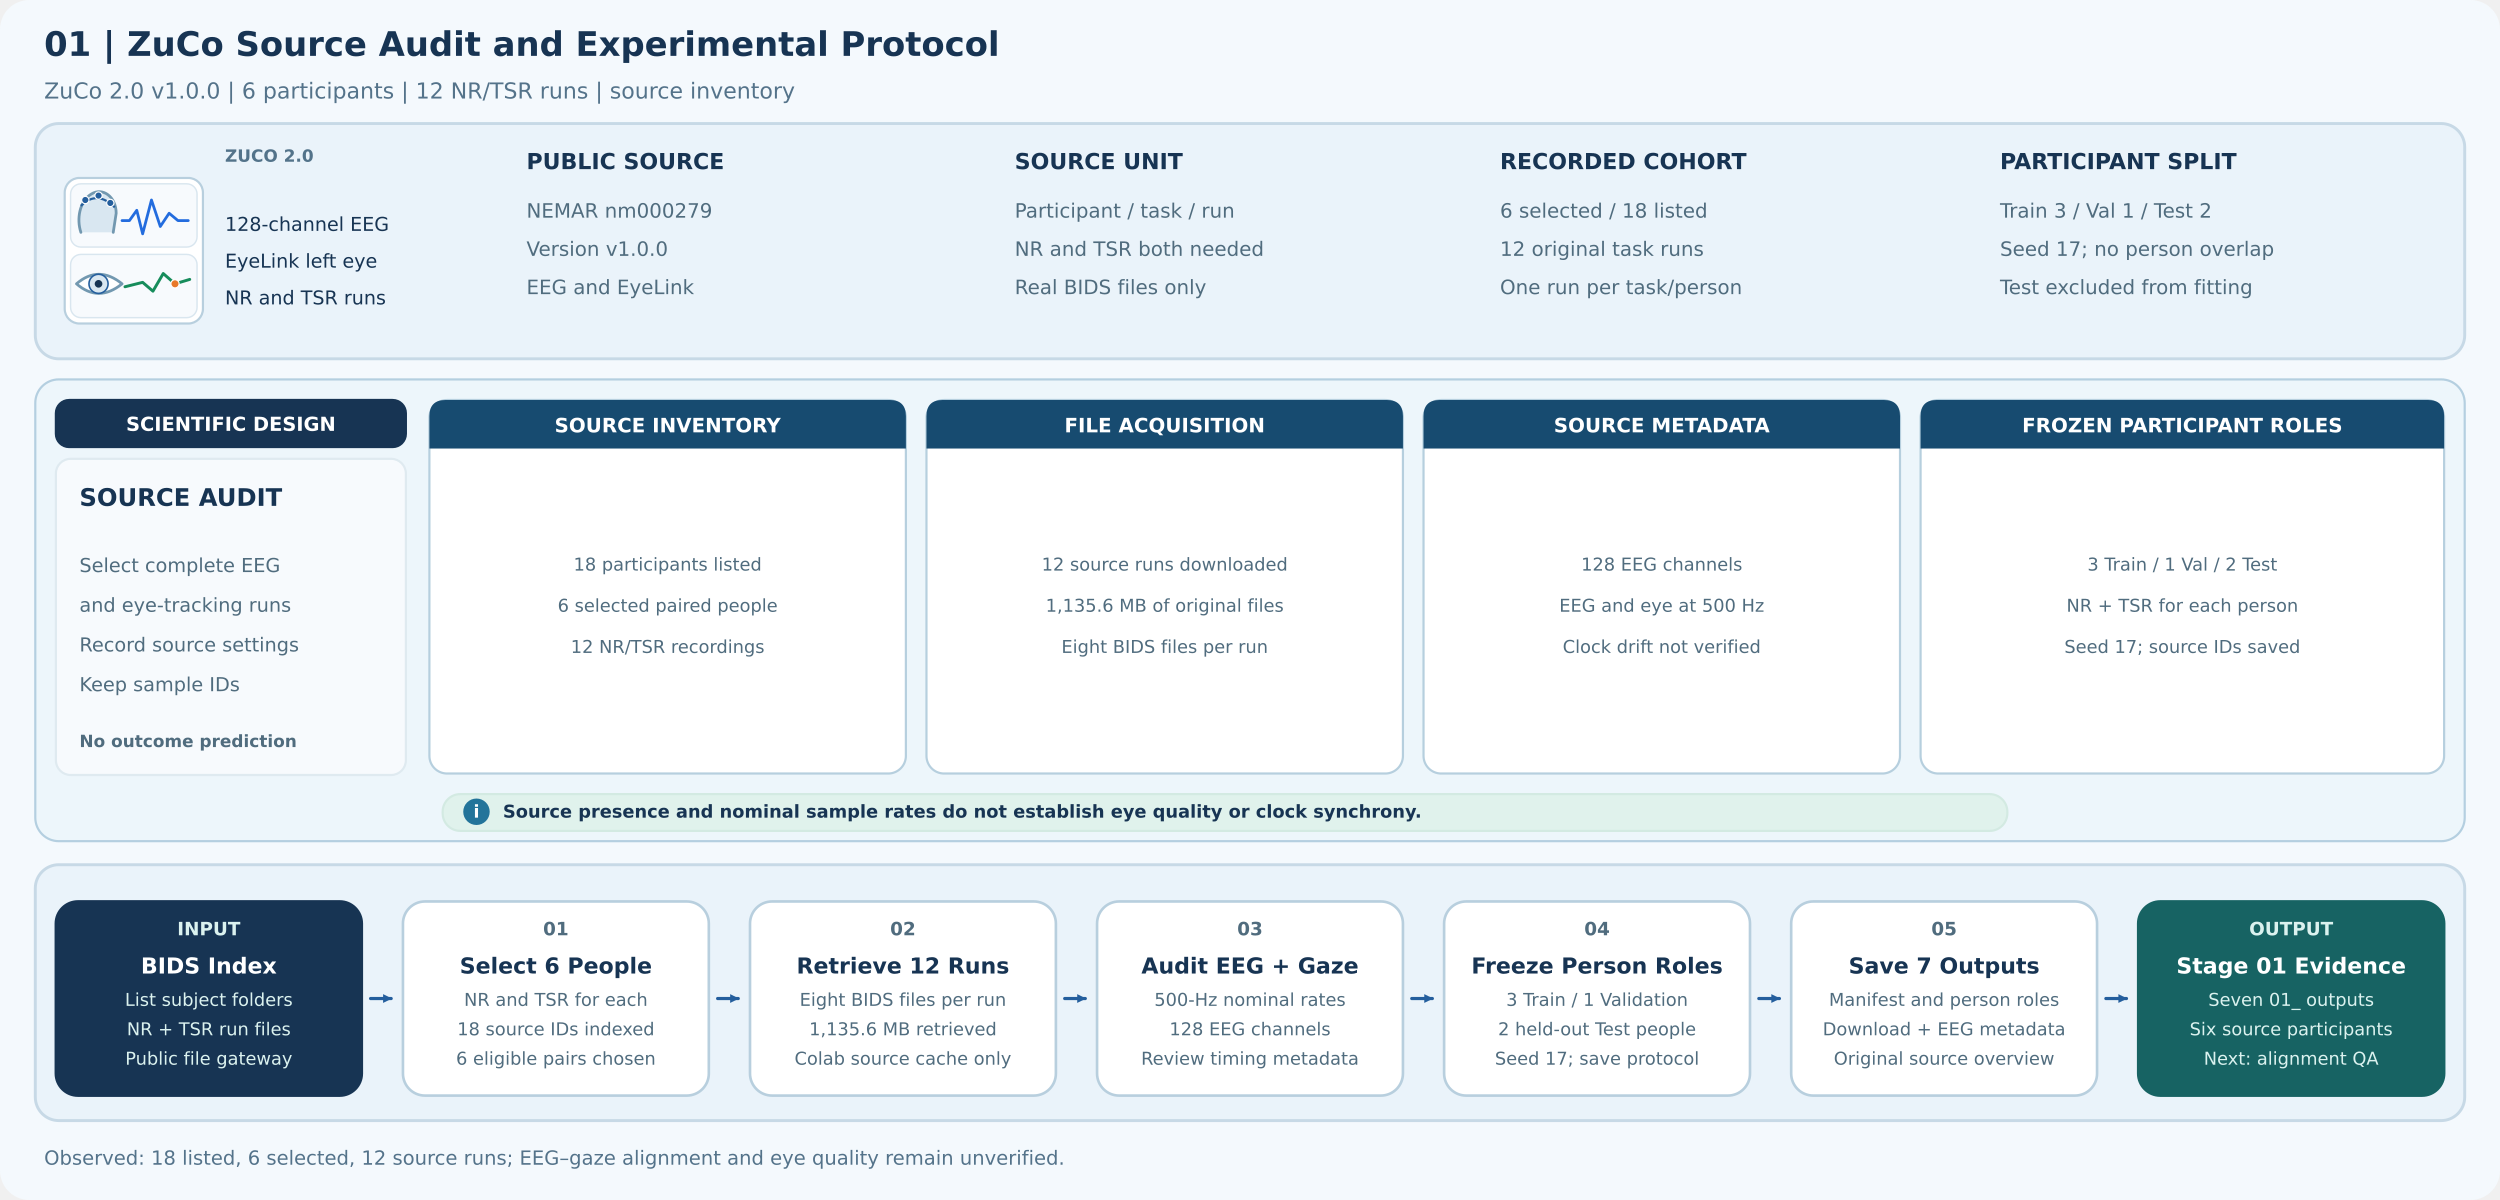
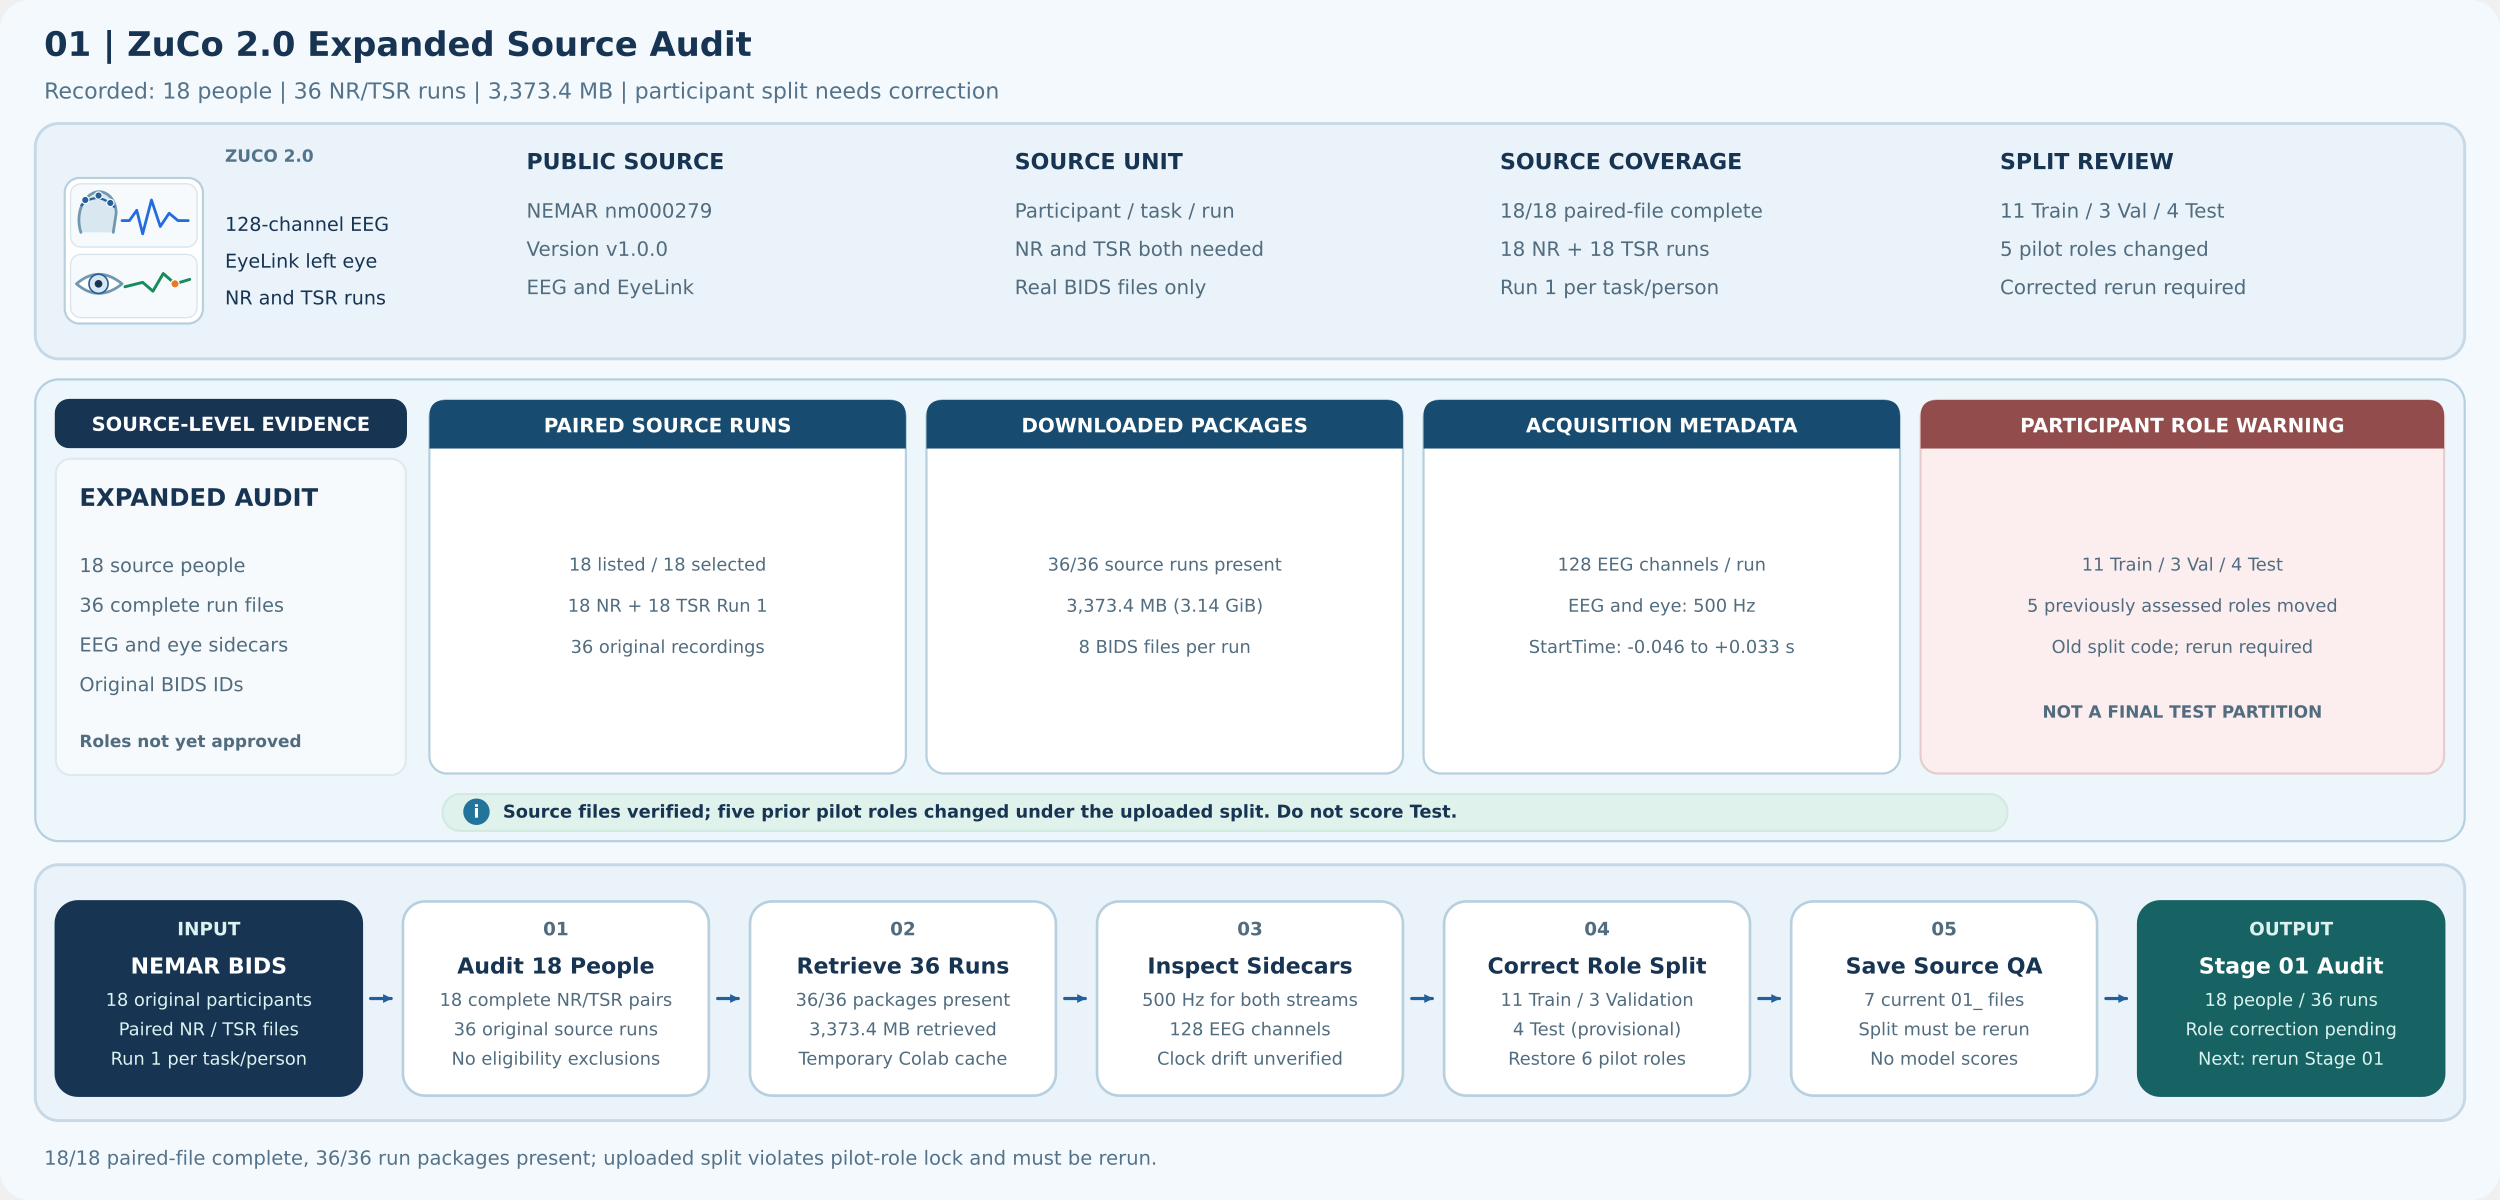
<svg xmlns="http://www.w3.org/2000/svg" width="1700" height="816" viewBox="0 0 1700 816" role="img" aria-labelledby="title desc">
  <defs>
    <marker id="arr" markerUnits="userSpaceOnUse" markerWidth="6" markerHeight="6" refX="5.5" refY="3" orient="auto">
      <path d="M0 0 L6 3 L0 6 Z" fill="#245E9D" />
    </marker>
    <style>text { font-family: DejaVu Sans, Arial, sans-serif; font-weight: 400; }
.figure-title { font-size:23px; font-weight:700; fill:#173453; }
.subtitle { font-size:15px; fill:#54738A; }
.source-heading { font-size:11.5px; font-weight:700; fill:#53738A; }
.source-label { font-size:13px; fill:#173453; }
.context-heading { font-size:15px; font-weight:700; fill:#173453; }
.context-body { font-size:13.5px; fill:#506C7E; }
.section-label { font-size:13.2px; font-weight:700; fill:#FFFFFF; }
.focus-heading { font-size:16.5px; font-weight:700; fill:#173453; }
.focus-body { font-size:13.1px; fill:#506C7E; }
.qualification { font-size:11.5px; font-weight:700; fill:#506C7E; }
.card-heading { font-size:13.5px; font-weight:700; fill:#FFFFFF; }
.card-body { font-size:12.1px; fill:#506C7E; }
.chart-label { font-size:11.8px; fill:#506C7E; }
.scientific-note { font-size:12.1px; font-weight:700; fill:#173453; }
.workflow-id { font-size:12.5px; font-weight:700; fill:#506C7E; }
.workflow-heading { font-size:15px; font-weight:700; fill:#173453; }
.workflow-body { font-size:12.1px; fill:#506C7E; }
.terminal-id { font-size:12.5px; font-weight:700; fill:#DBF2EF; }
.terminal-heading { font-size:15px; font-weight:700; fill:#FFFFFF; }
.terminal-body { font-size:12.1px; fill:#DBF2EF; }
.footer { font-size:13.3px; fill:#54738A; }
.info-mark { font-size:12px; font-weight:700; fill:#FFFFFF; }</style>
  </defs>
  <rect id="canvas" x="0" y="0" width="1700" height="816" rx="20" fill="#F4F9FD" />
  <g id="band-0-header">
-     <text id="text-001" x="30" y="38" class="figure-title" data-container="canvas">01 | ZuCo Source Audit and Experimental Protocol</text>
-     <text id="text-002" x="30" y="67" class="subtitle" data-container="canvas">ZuCo 2.0 v1.0.0 | 6 participants | 12 NR/TSR runs | source inventory</text>
+     <text id="text-001" x="30" y="38" class="figure-title" data-container="canvas">01 | ZuCo 2.0 Expanded Source Audit</text>
+     <text id="text-002" x="30" y="67" class="subtitle" data-container="canvas">Recorded: 18 people | 36 NR/TSR runs | 3,373.4 MB | participant split needs correction</text>
  </g>
  <g id="band-1-context">
    <rect id="context-container" x="24" y="84" width="1652" height="160" rx="16" fill="#EAF3FA" stroke="#C7D9E6" stroke-width="2" />
    <g id="source-schematic" data-slot="replace-for-actual-data-source">
      <g id="paired-signal-icon" aria-label="Schematic EEG recording and left-eye gaze acquisition">
        <rect x="44" y="121" width="94" height="99" rx="10" fill="#FFFFFF" stroke="#B8CFDE" stroke-width="1.5" />
        <rect x="48" y="125" width="86" height="43" rx="7" fill="#F7FAFD" stroke="#D9E6EF" stroke-width="1" />
        <path d="M55 158 C52 149 54 137 62 132 C70 127 79 134 79 145 L77 158" fill="#D9E7F1" stroke="#7298B0" stroke-width="1.9" stroke-linecap="round" />
        <path d="M55 140 Q66 129 78 141" fill="none" stroke="#245E9D" stroke-width="1.5" />
        <circle cx="58" cy="136" r="2.5" fill="#245E9D" stroke="#FFFFFF" stroke-width="0.8" />
        <circle cx="67" cy="133" r="2.5" fill="#245E9D" stroke="#FFFFFF" stroke-width="0.8" />
        <circle cx="75" cy="138" r="2.5" fill="#245E9D" stroke="#FFFFFF" stroke-width="0.8" />
        <path d="M83 150 H88 L93 143 L97 159 L103 136 L109 154 L115 145 L121 150 H128" fill="none" stroke="#236CDE" stroke-width="1.9" stroke-linecap="round" stroke-linejoin="round" />
        <rect x="48" y="173" width="86" height="43" rx="7" fill="#F7FAFD" stroke="#D9E6EF" stroke-width="1" />
        <path d="M52 193 Q67 180 83 193 Q67 206 52 193 Z" fill="#FFFFFF" stroke="#7298B0" stroke-width="1.9" stroke-linejoin="round" />
        <circle cx="67" cy="193" r="6.5" fill="#D9E7F1" stroke="#245E9D" stroke-width="1.1" />
        <circle cx="67" cy="193" r="2.6" fill="#173453" />
        <path d="M85 195 L97 192 L104 198 L111 186 L119 193 L129 190" fill="none" stroke="#168C5B" stroke-width="2" stroke-linecap="round" stroke-linejoin="round" />
        <circle cx="119" cy="193" r="2.8" fill="#E87929" stroke="#FFFFFF" stroke-width="0.8" />
      </g>
      <text id="text-003" x="153" y="110" class="source-heading" data-container="context-container">ZUCO 2.0</text>
      <text id="text-004" x="153" y="157" class="source-label" data-container="context-container">128-channel EEG</text>
      <text id="text-005" x="153" y="182" class="source-label" data-container="context-container">EyeLink left eye</text>
      <text id="text-006" x="153" y="207" class="source-label" data-container="context-container">NR and TSR runs</text>
    </g>
    <g id="context-module-1">
      <text id="text-007" x="358" y="115" class="context-heading" data-container="context-container">PUBLIC SOURCE</text>
      <text id="text-008" x="358" y="148" class="context-body" data-container="context-container">NEMAR nm000279</text>
      <text id="text-009" x="358" y="174" class="context-body" data-container="context-container">Version v1.0.0</text>
      <text id="text-010" x="358" y="200" class="context-body" data-container="context-container">EEG and EyeLink</text>
    </g>
    <g id="context-module-2">
      <text id="text-011" x="690" y="115" class="context-heading" data-container="context-container">SOURCE UNIT</text>
      <text id="text-012" x="690" y="148" class="context-body" data-container="context-container">Participant / task / run</text>
      <text id="text-013" x="690" y="174" class="context-body" data-container="context-container">NR and TSR both needed</text>
      <text id="text-014" x="690" y="200" class="context-body" data-container="context-container">Real BIDS files only</text>
    </g>
    <g id="context-module-3">
-       <text id="text-015" x="1020" y="115" class="context-heading" data-container="context-container">RECORDED COHORT</text>
-       <text id="text-016" x="1020" y="148" class="context-body" data-container="context-container">6 selected / 18 listed</text>
-       <text id="text-017" x="1020" y="174" class="context-body" data-container="context-container">12 original task runs</text>
-       <text id="text-018" x="1020" y="200" class="context-body" data-container="context-container">One run per task/person</text>
+       <text id="text-015" x="1020" y="115" class="context-heading" data-container="context-container">SOURCE COVERAGE</text>
+       <text id="text-016" x="1020" y="148" class="context-body" data-container="context-container">18/18 paired-file complete</text>
+       <text id="text-017" x="1020" y="174" class="context-body" data-container="context-container">18 NR + 18 TSR runs</text>
+       <text id="text-018" x="1020" y="200" class="context-body" data-container="context-container">Run 1 per task/person</text>
    </g>
    <g id="context-module-4">
-       <text id="text-019" x="1360" y="115" class="context-heading" data-container="context-container">PARTICIPANT SPLIT</text>
-       <text id="text-020" x="1360" y="148" class="context-body" data-container="context-container">Train 3 / Val 1 / Test 2</text>
-       <text id="text-021" x="1360" y="174" class="context-body" data-container="context-container">Seed 17; no person overlap</text>
-       <text id="text-022" x="1360" y="200" class="context-body" data-container="context-container">Test excluded from fitting</text>
+       <text id="text-019" x="1360" y="115" class="context-heading" data-container="context-container">SPLIT REVIEW</text>
+       <text id="text-020" x="1360" y="148" class="context-body" data-container="context-container">11 Train / 3 Val / 4 Test</text>
+       <text id="text-021" x="1360" y="174" class="context-body" data-container="context-container">5 pilot roles changed</text>
+       <text id="text-022" x="1360" y="200" class="context-body" data-container="context-container">Corrected rerun required</text>
    </g>
  </g>
  <g id="band-2-analysis">
    <rect id="analysis-container" x="24" y="258" width="1652" height="314" rx="16" fill="#EDF6FB" stroke="#B4CFE0" stroke-width="1.5" />
    <g id="analysis-focus">
      <rect id="section-label-box" x="38" y="272" width="238" height="32" rx="9" fill="#173453" stroke="#173453" stroke-width="1.5" />
-       <text id="text-023" x="157" y="293" class="section-label" text-anchor="middle" data-container="section-label-box">SCIENTIFIC DESIGN</text>
+       <text id="text-023" x="157" y="293" class="section-label" text-anchor="middle" data-container="section-label-box">SOURCE-LEVEL EVIDENCE</text>
      <rect id="focus-card" x="38" y="312" width="238" height="215" rx="10" fill="#F7FAFD" stroke="#DFEAF0" stroke-width="1.5" />
-       <text id="text-024" x="54" y="344" class="focus-heading" data-container="focus-card">SOURCE AUDIT</text>
-       <text id="text-025" x="54" y="389" class="focus-body" data-container="focus-card">Select complete EEG</text>
-       <text id="text-026" x="54" y="416" class="focus-body" data-container="focus-card">and eye-tracking runs</text>
-       <text id="text-027" x="54" y="443" class="focus-body" data-container="focus-card">Record source settings</text>
-       <text id="text-028" x="54" y="470" class="focus-body" data-container="focus-card">Keep sample IDs</text>
-       <text id="text-029" x="54" y="508" class="qualification" data-container="focus-card">No outcome prediction</text>
+       <text id="text-024" x="54" y="344" class="focus-heading" data-container="focus-card">EXPANDED AUDIT</text>
+       <text id="text-025" x="54" y="389" class="focus-body" data-container="focus-card">18 source people</text>
+       <text id="text-026" x="54" y="416" class="focus-body" data-container="focus-card">36 complete run files</text>
+       <text id="text-027" x="54" y="443" class="focus-body" data-container="focus-card">EEG and eye sidecars</text>
+       <text id="text-028" x="54" y="470" class="focus-body" data-container="focus-card">Original BIDS IDs</text>
+       <text id="text-029" x="54" y="508" class="qualification" data-container="focus-card">Roles not yet approved</text>
    </g>
    <g id="evidence-panel-1">
      <rect id="evidence-card-1" x="292" y="272" width="324" height="254" rx="12" fill="#FFFFFF" stroke="#B6CFDE" stroke-width="1.5" />
      <path id="evidence-header-1" d="M303 272 H605 Q616 272 616 283 V305 H292 V283 Q292 272 303 272 Z" fill="#174B70" />
-       <text id="text-030" x="454.0" y="294" class="card-heading" text-anchor="middle" data-container="evidence-card-1">SOURCE INVENTORY</text>
+       <text id="text-030" x="454.0" y="294" class="card-heading" text-anchor="middle" data-container="evidence-card-1">PAIRED SOURCE RUNS</text>
      <g id="evidence-content-1" data-slot="scientific-content">
-         <text id="text-031" x="454.0" y="388" class="card-body" text-anchor="middle" data-container="evidence-card-1">18 participants listed</text>
-         <text id="text-032" x="454.0" y="416" class="card-body" text-anchor="middle" data-container="evidence-card-1">6 selected paired people</text>
-         <text id="text-033" x="454.0" y="444" class="card-body" text-anchor="middle" data-container="evidence-card-1">12 NR/TSR recordings</text>
+         <text id="text-031" x="454.0" y="388" class="card-body" text-anchor="middle" data-container="evidence-card-1">18 listed / 18 selected</text>
+         <text id="text-032" x="454.0" y="416" class="card-body" text-anchor="middle" data-container="evidence-card-1">18 NR + 18 TSR Run 1</text>
+         <text id="text-033" x="454.0" y="444" class="card-body" text-anchor="middle" data-container="evidence-card-1">36 original recordings</text>
      </g>
    </g>
    <g id="evidence-panel-2">
      <rect id="evidence-card-2" x="630" y="272" width="324" height="254" rx="12" fill="#FFFFFF" stroke="#B6CFDE" stroke-width="1.5" />
      <path id="evidence-header-2" d="M641 272 H943 Q954 272 954 283 V305 H630 V283 Q630 272 641 272 Z" fill="#174B70" />
-       <text id="text-034" x="792.0" y="294" class="card-heading" text-anchor="middle" data-container="evidence-card-2">FILE ACQUISITION</text>
+       <text id="text-034" x="792.0" y="294" class="card-heading" text-anchor="middle" data-container="evidence-card-2">DOWNLOADED PACKAGES</text>
      <g id="evidence-content-2" data-slot="scientific-content">
-         <text id="text-035" x="792.0" y="388" class="card-body" text-anchor="middle" data-container="evidence-card-2">12 source runs downloaded</text>
-         <text id="text-036" x="792.0" y="416" class="card-body" text-anchor="middle" data-container="evidence-card-2">1,135.6 MB of original files</text>
-         <text id="text-037" x="792.0" y="444" class="card-body" text-anchor="middle" data-container="evidence-card-2">Eight BIDS files per run</text>
+         <text id="text-035" x="792.0" y="388" class="card-body" text-anchor="middle" data-container="evidence-card-2">36/36 source runs present</text>
+         <text id="text-036" x="792.0" y="416" class="card-body" text-anchor="middle" data-container="evidence-card-2">3,373.4 MB (3.14 GiB)</text>
+         <text id="text-037" x="792.0" y="444" class="card-body" text-anchor="middle" data-container="evidence-card-2">8 BIDS files per run</text>
      </g>
    </g>
    <g id="evidence-panel-3">
      <rect id="evidence-card-3" x="968" y="272" width="324" height="254" rx="12" fill="#FFFFFF" stroke="#B6CFDE" stroke-width="1.5" />
      <path id="evidence-header-3" d="M979 272 H1281 Q1292 272 1292 283 V305 H968 V283 Q968 272 979 272 Z" fill="#174B70" />
-       <text id="text-038" x="1130.0" y="294" class="card-heading" text-anchor="middle" data-container="evidence-card-3">SOURCE METADATA</text>
+       <text id="text-038" x="1130.0" y="294" class="card-heading" text-anchor="middle" data-container="evidence-card-3">ACQUISITION METADATA</text>
      <g id="evidence-content-3" data-slot="scientific-content">
-         <text id="text-039" x="1130.0" y="388" class="card-body" text-anchor="middle" data-container="evidence-card-3">128 EEG channels</text>
-         <text id="text-040" x="1130.0" y="416" class="card-body" text-anchor="middle" data-container="evidence-card-3">EEG and eye at 500 Hz</text>
-         <text id="text-041" x="1130.0" y="444" class="card-body" text-anchor="middle" data-container="evidence-card-3">Clock drift not verified</text>
+         <text id="text-039" x="1130.0" y="388" class="card-body" text-anchor="middle" data-container="evidence-card-3">128 EEG channels / run</text>
+         <text id="text-040" x="1130.0" y="416" class="card-body" text-anchor="middle" data-container="evidence-card-3">EEG and eye: 500 Hz</text>
+         <text id="text-041" x="1130.0" y="444" class="card-body" text-anchor="middle" data-container="evidence-card-3">StartTime: -0.046 to +0.033 s</text>
      </g>
    </g>
    <g id="evidence-panel-4">
-       <rect id="evidence-card-4" x="1306" y="272" width="356" height="254" rx="12" fill="#FFFFFF" stroke="#B6CFDE" stroke-width="1.5" />
-       <path id="evidence-header-4" d="M1317 272 H1651 Q1662 272 1662 283 V305 H1306 V283 Q1306 272 1317 272 Z" fill="#174B70" />
-       <text id="text-042" x="1484.0" y="294" class="card-heading" text-anchor="middle" data-container="evidence-card-4">FROZEN PARTICIPANT ROLES</text>
+       <rect id="evidence-card-4" x="1306" y="272" width="356" height="254" rx="12" fill="#FCEEEF" stroke="#E7CCCC" stroke-width="1.5" />
+       <path id="evidence-header-4" d="M1317 272 H1651 Q1662 272 1662 283 V305 H1306 V283 Q1306 272 1317 272 Z" fill="#934C4C" />
+       <text id="text-042" x="1484.0" y="294" class="card-heading" text-anchor="middle" data-container="evidence-card-4">PARTICIPANT ROLE WARNING</text>
      <g id="evidence-content-4" data-slot="scientific-content">
-         <text id="text-043" x="1484.0" y="388" class="card-body" text-anchor="middle" data-container="evidence-card-4">3 Train / 1 Val / 2 Test</text>
-         <text id="text-044" x="1484.0" y="416" class="card-body" text-anchor="middle" data-container="evidence-card-4">NR + TSR for each person</text>
-         <text id="text-045" x="1484.0" y="444" class="card-body" text-anchor="middle" data-container="evidence-card-4">Seed 17; source IDs saved</text>
+         <text id="text-043" x="1484.0" y="388" class="card-body" text-anchor="middle" data-container="evidence-card-4">11 Train / 3 Val / 4 Test</text>
+         <text id="text-044" x="1484.0" y="416" class="card-body" text-anchor="middle" data-container="evidence-card-4">5 previously assessed roles moved</text>
+         <text id="text-045" x="1484.0" y="444" class="card-body" text-anchor="middle" data-container="evidence-card-4">Old split code; rerun required</text>
+         <text x="1484" y="488" class="qualification" text-anchor="middle" fill="#934C4C">NOT A FINAL TEST PARTITION</text>
      </g>
    </g>
    <g id="optional-scientific-note" data-optional="true">
      <rect id="note-strip" x="301" y="540" width="1064" height="25" rx="12" fill="#E0F2EC" stroke="#D3EAE2" stroke-width="1.5" />
      <circle cx="324" cy="552" r="9" fill="#23749A" />
      <text id="text-046" x="324" y="556" class="info-mark" text-anchor="middle">i</text>
-       <text id="text-047" x="342" y="556" class="scientific-note" data-container="note-strip">Source presence and nominal sample rates do not establish eye quality or clock synchrony.</text>
+       <text id="text-047" x="342" y="556" class="scientific-note" data-container="note-strip">Source files verified; five prior pilot roles changed under the uploaded split. Do not score Test.</text>
    </g>
  </g>
  <g id="band-3-workflow">
    <rect id="workflow-container" x="24" y="588" width="1652" height="174" rx="16" fill="#EAF3FA" stroke="#C7D9E6" stroke-width="2" />
    <g id="workflow-input">
      <rect id="workflow-node-0" x="38" y="613" width="208" height="132" rx="15" fill="#173453" stroke="#173453" stroke-width="1.8" />
      <text id="text-048" x="142" y="636" class="terminal-id" text-anchor="middle" data-container="workflow-node-0">INPUT</text>
-       <text id="text-049" x="142" y="662" class="terminal-heading" text-anchor="middle" data-container="workflow-node-0">BIDS Index</text>
-       <text id="text-050" x="142" y="684" class="terminal-body" text-anchor="middle" data-container="workflow-node-0">List subject folders</text>
-       <text id="text-051" x="142" y="704" class="terminal-body" text-anchor="middle" data-container="workflow-node-0">NR + TSR run files</text>
-       <text id="text-052" x="142" y="724" class="terminal-body" text-anchor="middle" data-container="workflow-node-0">Public file gateway</text>
+       <text id="text-049" x="142" y="662" class="terminal-heading" text-anchor="middle" data-container="workflow-node-0">NEMAR BIDS</text>
+       <text id="text-050" x="142" y="684" class="terminal-body" text-anchor="middle" data-container="workflow-node-0">18 original participants</text>
+       <text id="text-051" x="142" y="704" class="terminal-body" text-anchor="middle" data-container="workflow-node-0">Paired NR / TSR files</text>
+       <text id="text-052" x="142" y="724" class="terminal-body" text-anchor="middle" data-container="workflow-node-0">Run 1 per task/person</text>
    </g>
    <path id="workflow-connector-0" d="M252 679 H266" fill="none" stroke="#245E9D" stroke-width="2.2" stroke-linecap="round" marker-end="url(#arr)" />
    <g id="workflow-process-1">
      <rect id="workflow-node-1" x="274" y="613" width="208" height="132" rx="15" fill="#FFFFFF" stroke="#B8CFDE" stroke-width="1.8" />
      <text id="text-053" x="378" y="636" class="workflow-id" text-anchor="middle" data-container="workflow-node-1">01</text>
-       <text id="text-054" x="378" y="662" class="workflow-heading" text-anchor="middle" data-container="workflow-node-1">Select 6 People</text>
-       <text id="text-055" x="378" y="684" class="workflow-body" text-anchor="middle" data-container="workflow-node-1">NR and TSR for each</text>
-       <text id="text-056" x="378" y="704" class="workflow-body" text-anchor="middle" data-container="workflow-node-1">18 source IDs indexed</text>
-       <text id="text-057" x="378" y="724" class="workflow-body" text-anchor="middle" data-container="workflow-node-1">6 eligible pairs chosen</text>
+       <text id="text-054" x="378" y="662" class="workflow-heading" text-anchor="middle" data-container="workflow-node-1">Audit 18 People</text>
+       <text id="text-055" x="378" y="684" class="workflow-body" text-anchor="middle" data-container="workflow-node-1">18 complete NR/TSR pairs</text>
+       <text id="text-056" x="378" y="704" class="workflow-body" text-anchor="middle" data-container="workflow-node-1">36 original source runs</text>
+       <text id="text-057" x="378" y="724" class="workflow-body" text-anchor="middle" data-container="workflow-node-1">No eligibility exclusions</text>
    </g>
    <path id="workflow-connector-1" d="M488 679 H502" fill="none" stroke="#245E9D" stroke-width="2.2" stroke-linecap="round" marker-end="url(#arr)" />
    <g id="workflow-process-2">
      <rect id="workflow-node-2" x="510" y="613" width="208" height="132" rx="15" fill="#FFFFFF" stroke="#B8CFDE" stroke-width="1.8" />
      <text id="text-058" x="614" y="636" class="workflow-id" text-anchor="middle" data-container="workflow-node-2">02</text>
-       <text id="text-059" x="614" y="662" class="workflow-heading" text-anchor="middle" data-container="workflow-node-2">Retrieve 12 Runs</text>
-       <text id="text-060" x="614" y="684" class="workflow-body" text-anchor="middle" data-container="workflow-node-2">Eight BIDS files per run</text>
-       <text id="text-061" x="614" y="704" class="workflow-body" text-anchor="middle" data-container="workflow-node-2">1,135.6 MB retrieved</text>
-       <text id="text-062" x="614" y="724" class="workflow-body" text-anchor="middle" data-container="workflow-node-2">Colab source cache only</text>
+       <text id="text-059" x="614" y="662" class="workflow-heading" text-anchor="middle" data-container="workflow-node-2">Retrieve 36 Runs</text>
+       <text id="text-060" x="614" y="684" class="workflow-body" text-anchor="middle" data-container="workflow-node-2">36/36 packages present</text>
+       <text id="text-061" x="614" y="704" class="workflow-body" text-anchor="middle" data-container="workflow-node-2">3,373.4 MB retrieved</text>
+       <text id="text-062" x="614" y="724" class="workflow-body" text-anchor="middle" data-container="workflow-node-2">Temporary Colab cache</text>
    </g>
    <path id="workflow-connector-2" d="M724 679 H738" fill="none" stroke="#245E9D" stroke-width="2.2" stroke-linecap="round" marker-end="url(#arr)" />
    <g id="workflow-process-3">
      <rect id="workflow-node-3" x="746" y="613" width="208" height="132" rx="15" fill="#FFFFFF" stroke="#B8CFDE" stroke-width="1.8" />
      <text id="text-063" x="850" y="636" class="workflow-id" text-anchor="middle" data-container="workflow-node-3">03</text>
-       <text id="text-064" x="850" y="662" class="workflow-heading" text-anchor="middle" data-container="workflow-node-3">Audit EEG + Gaze</text>
-       <text id="text-065" x="850" y="684" class="workflow-body" text-anchor="middle" data-container="workflow-node-3">500-Hz nominal rates</text>
+       <text id="text-064" x="850" y="662" class="workflow-heading" text-anchor="middle" data-container="workflow-node-3">Inspect Sidecars</text>
+       <text id="text-065" x="850" y="684" class="workflow-body" text-anchor="middle" data-container="workflow-node-3">500 Hz for both streams</text>
      <text id="text-066" x="850" y="704" class="workflow-body" text-anchor="middle" data-container="workflow-node-3">128 EEG channels</text>
-       <text id="text-067" x="850" y="724" class="workflow-body" text-anchor="middle" data-container="workflow-node-3">Review timing metadata</text>
+       <text id="text-067" x="850" y="724" class="workflow-body" text-anchor="middle" data-container="workflow-node-3">Clock drift unverified</text>
    </g>
    <path id="workflow-connector-3" d="M960 679 H974" fill="none" stroke="#245E9D" stroke-width="2.2" stroke-linecap="round" marker-end="url(#arr)" />
    <g id="workflow-process-4">
      <rect id="workflow-node-4" x="982" y="613" width="208" height="132" rx="15" fill="#FFFFFF" stroke="#B8CFDE" stroke-width="1.8" />
      <text id="text-068" x="1086" y="636" class="workflow-id" text-anchor="middle" data-container="workflow-node-4">04</text>
-       <text id="text-069" x="1086" y="662" class="workflow-heading" text-anchor="middle" data-container="workflow-node-4">Freeze Person Roles</text>
-       <text id="text-070" x="1086" y="684" class="workflow-body" text-anchor="middle" data-container="workflow-node-4">3 Train / 1 Validation</text>
-       <text id="text-071" x="1086" y="704" class="workflow-body" text-anchor="middle" data-container="workflow-node-4">2 held-out Test people</text>
-       <text id="text-072" x="1086" y="724" class="workflow-body" text-anchor="middle" data-container="workflow-node-4">Seed 17; save protocol</text>
+       <text id="text-069" x="1086" y="662" class="workflow-heading" text-anchor="middle" data-container="workflow-node-4">Correct Role Split</text>
+       <text id="text-070" x="1086" y="684" class="workflow-body" text-anchor="middle" data-container="workflow-node-4">11 Train / 3 Validation</text>
+       <text id="text-071" x="1086" y="704" class="workflow-body" text-anchor="middle" data-container="workflow-node-4">4 Test (provisional)</text>
+       <text id="text-072" x="1086" y="724" class="workflow-body" text-anchor="middle" data-container="workflow-node-4">Restore 6 pilot roles</text>
    </g>
    <path id="workflow-connector-4" d="M1196 679 H1210" fill="none" stroke="#245E9D" stroke-width="2.2" stroke-linecap="round" marker-end="url(#arr)" />
    <g id="workflow-process-5">
      <rect id="workflow-node-5" x="1218" y="613" width="208" height="132" rx="15" fill="#FFFFFF" stroke="#B8CFDE" stroke-width="1.8" />
      <text id="text-073" x="1322" y="636" class="workflow-id" text-anchor="middle" data-container="workflow-node-5">05</text>
-       <text id="text-074" x="1322" y="662" class="workflow-heading" text-anchor="middle" data-container="workflow-node-5">Save 7 Outputs</text>
-       <text id="text-075" x="1322" y="684" class="workflow-body" text-anchor="middle" data-container="workflow-node-5">Manifest and person roles</text>
-       <text id="text-076" x="1322" y="704" class="workflow-body" text-anchor="middle" data-container="workflow-node-5">Download + EEG metadata</text>
-       <text id="text-077" x="1322" y="724" class="workflow-body" text-anchor="middle" data-container="workflow-node-5">Original source overview</text>
+       <text id="text-074" x="1322" y="662" class="workflow-heading" text-anchor="middle" data-container="workflow-node-5">Save Source QA</text>
+       <text id="text-075" x="1322" y="684" class="workflow-body" text-anchor="middle" data-container="workflow-node-5">7 current 01_ files</text>
+       <text id="text-076" x="1322" y="704" class="workflow-body" text-anchor="middle" data-container="workflow-node-5">Split must be rerun</text>
+       <text id="text-077" x="1322" y="724" class="workflow-body" text-anchor="middle" data-container="workflow-node-5">No model scores</text>
    </g>
    <path id="workflow-connector-5" d="M1432 679 H1446" fill="none" stroke="#245E9D" stroke-width="2.2" stroke-linecap="round" marker-end="url(#arr)" />
    <g id="workflow-output">
      <rect id="workflow-node-6" x="1454" y="613" width="208" height="132" rx="15" fill="#176363" stroke="#176363" stroke-width="1.8" />
      <text id="text-078" x="1558" y="636" class="terminal-id" text-anchor="middle" data-container="workflow-node-6">OUTPUT</text>
-       <text id="text-079" x="1558" y="662" class="terminal-heading" text-anchor="middle" data-container="workflow-node-6">Stage 01 Evidence</text>
-       <text id="text-080" x="1558" y="684" class="terminal-body" text-anchor="middle" data-container="workflow-node-6">Seven 01_ outputs</text>
-       <text id="text-081" x="1558" y="704" class="terminal-body" text-anchor="middle" data-container="workflow-node-6">Six source participants</text>
-       <text id="text-082" x="1558" y="724" class="terminal-body" text-anchor="middle" data-container="workflow-node-6">Next: alignment QA</text>
+       <text id="text-079" x="1558" y="662" class="terminal-heading" text-anchor="middle" data-container="workflow-node-6">Stage 01 Audit</text>
+       <text id="text-080" x="1558" y="684" class="terminal-body" text-anchor="middle" data-container="workflow-node-6">18 people / 36 runs</text>
+       <text id="text-081" x="1558" y="704" class="terminal-body" text-anchor="middle" data-container="workflow-node-6">Role correction pending</text>
+       <text id="text-082" x="1558" y="724" class="terminal-body" text-anchor="middle" data-container="workflow-node-6">Next: rerun Stage 01</text>
    </g>
  </g>
  <g id="band-4-summary">
-     <text id="text-083" x="30" y="792" class="footer" data-container="canvas">Observed: 18 listed, 6 selected, 12 source runs; EEG–gaze alignment and eye quality remain unverified.</text>
+     <text id="text-083" x="30" y="792" class="footer" data-container="canvas">18/18 paired-file complete, 36/36 run packages present; uploaded split violates pilot-role lock and must be rerun.</text>
  </g>
</svg>
